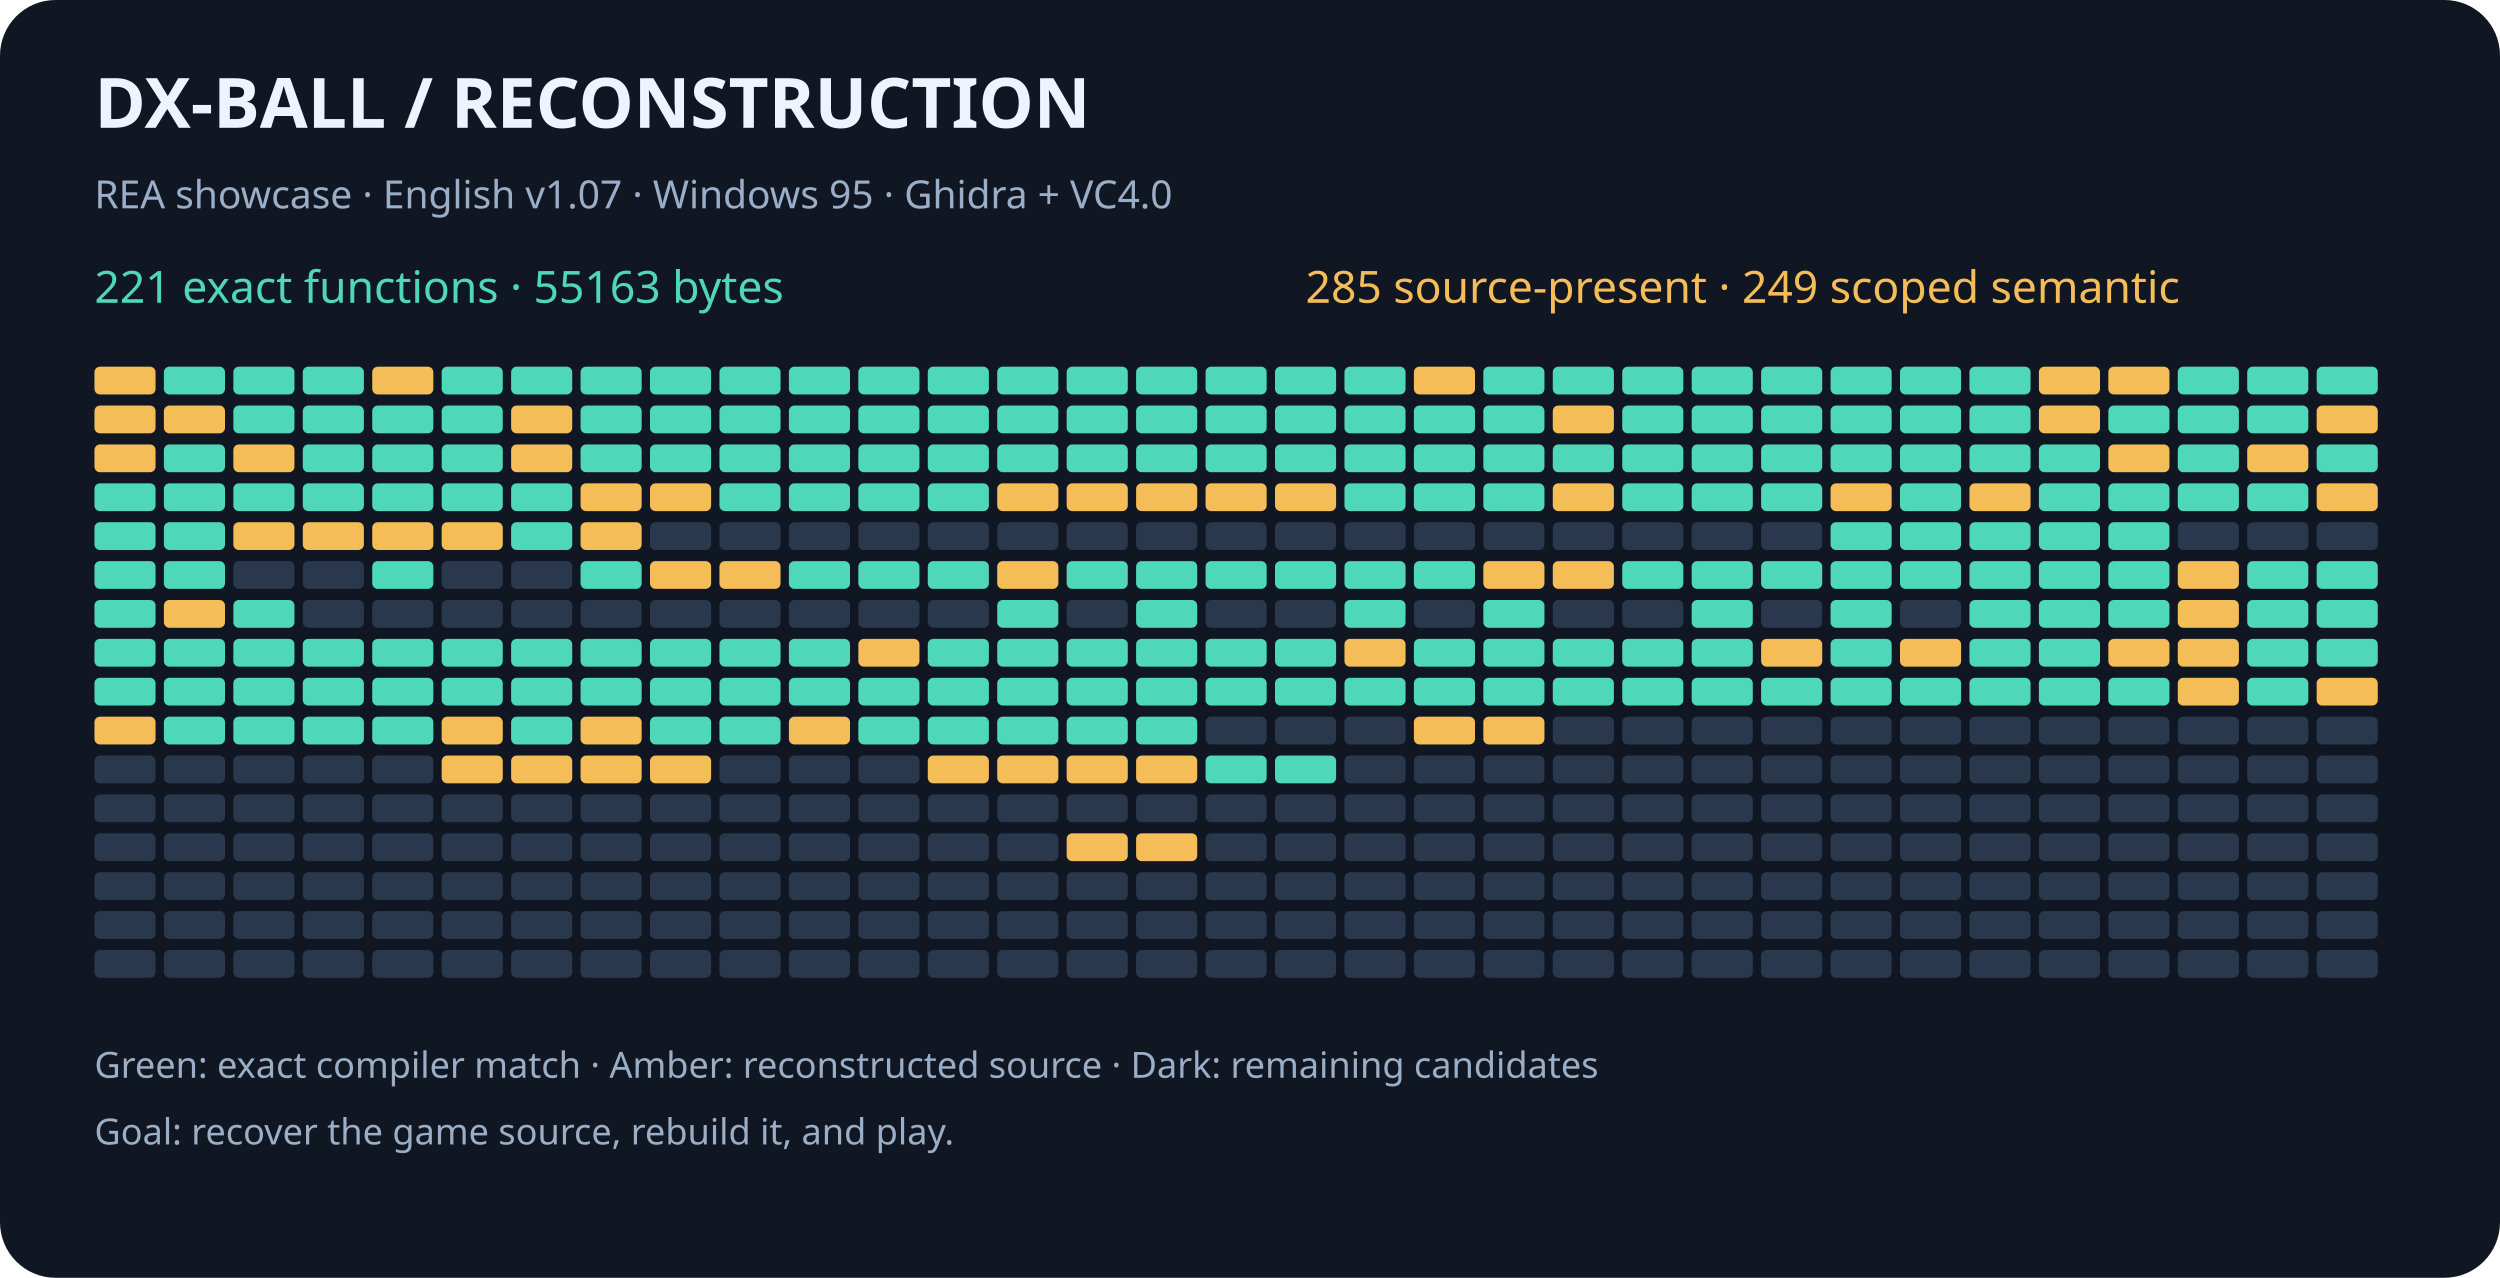
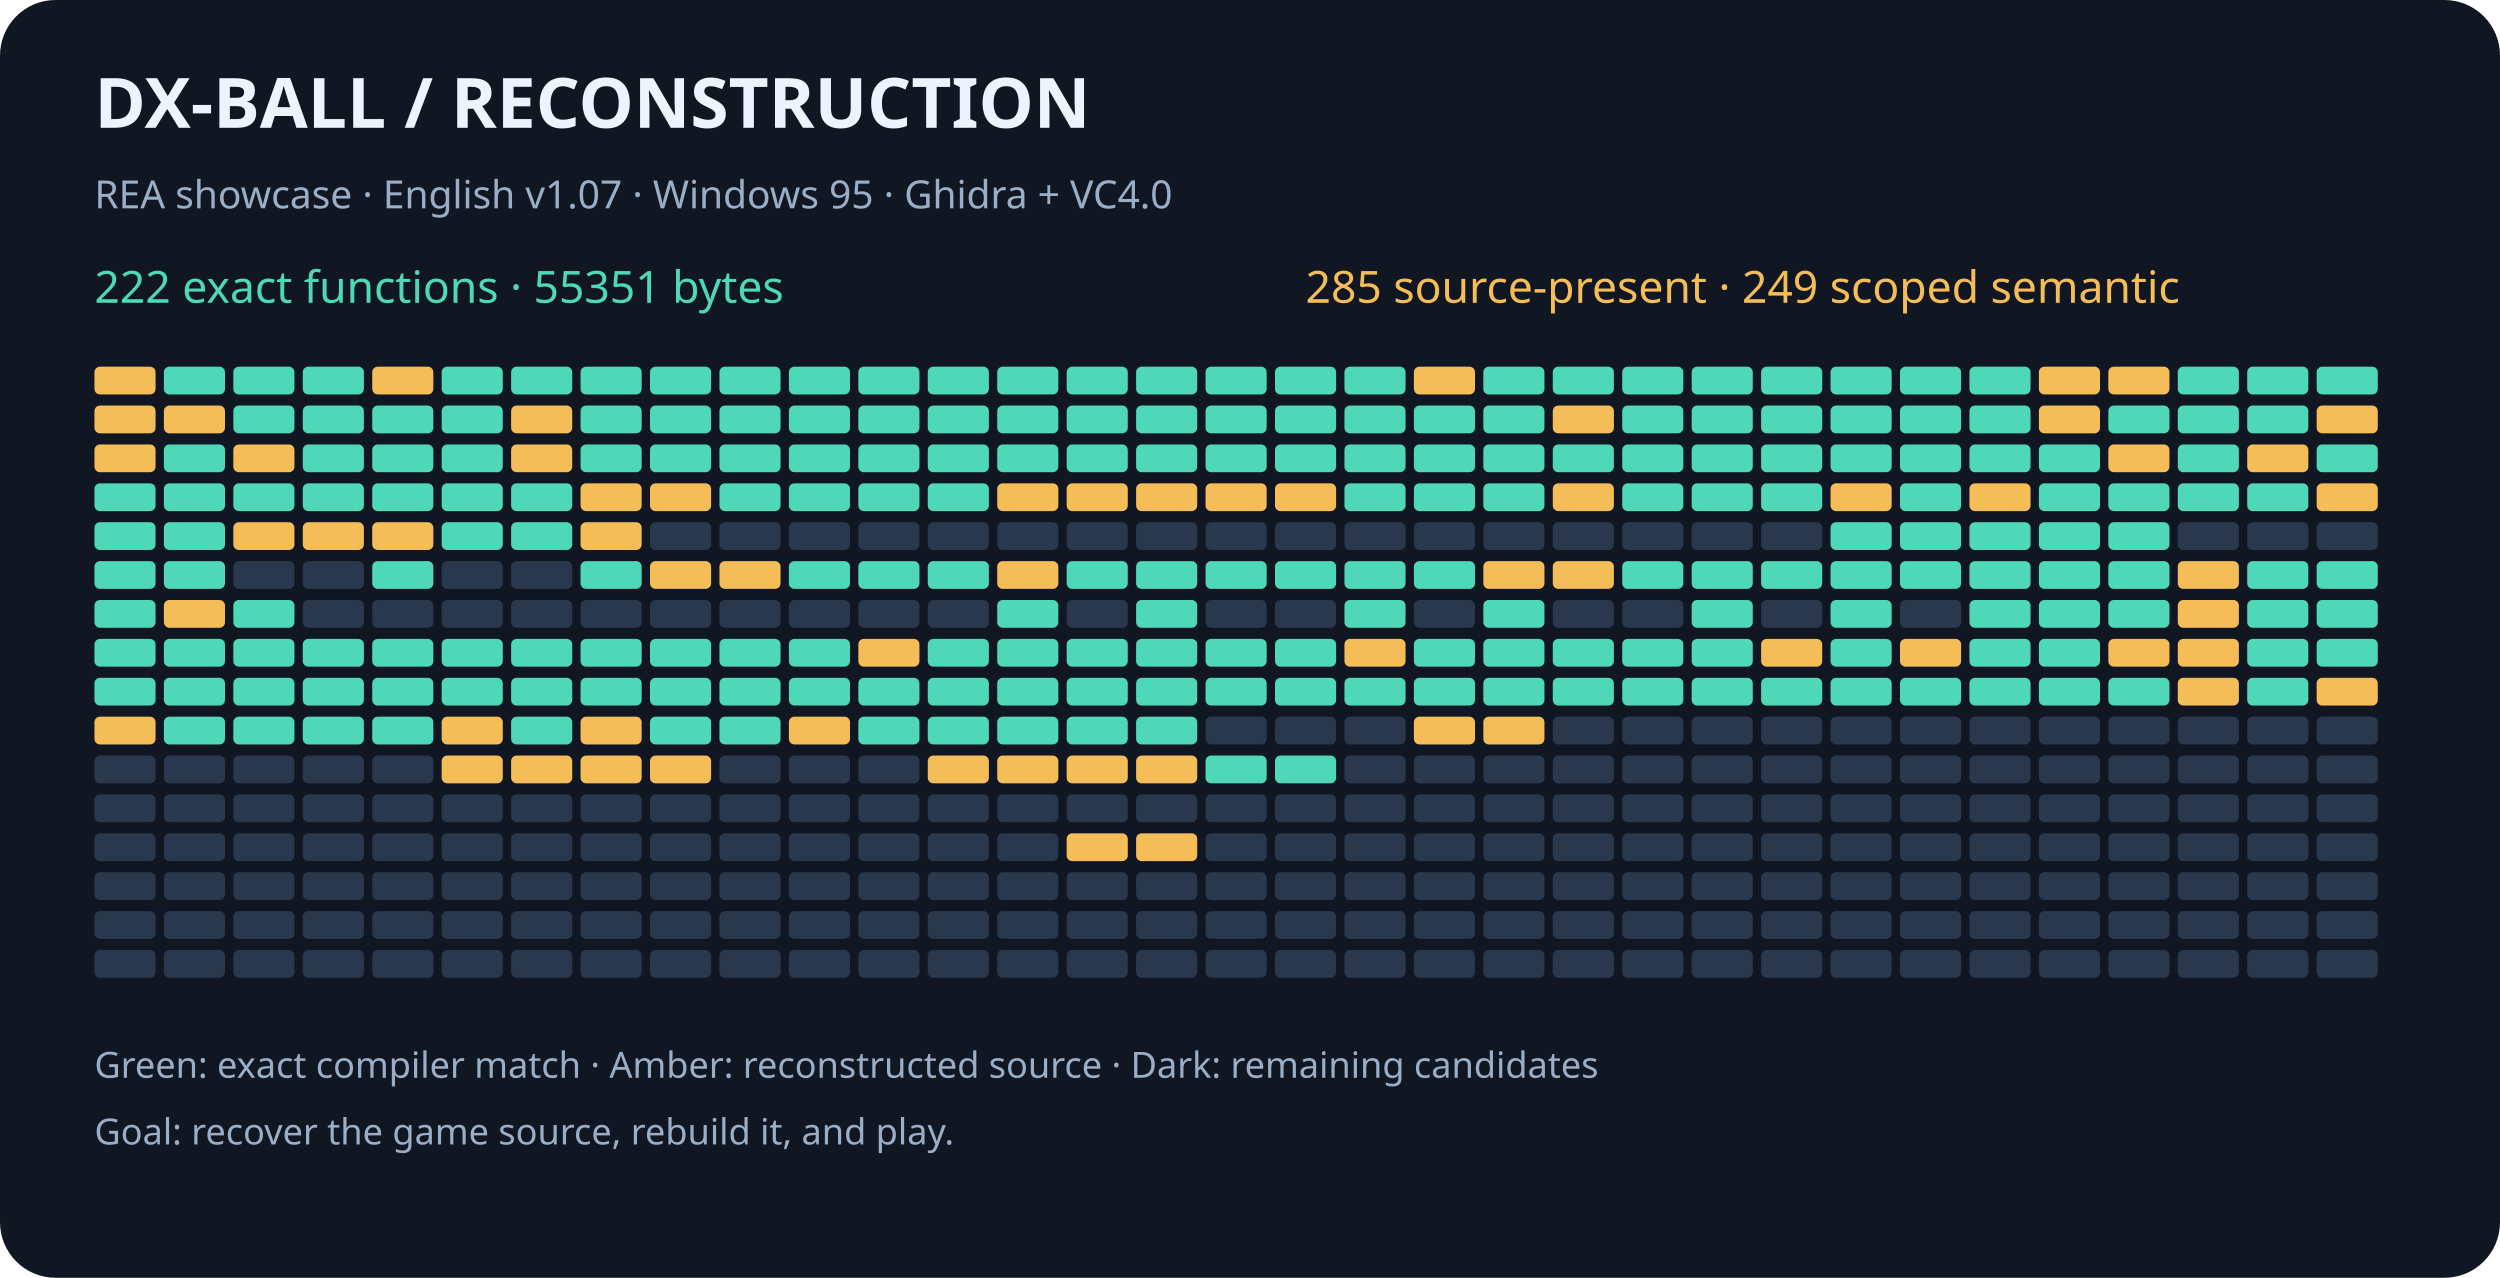
<svg xmlns="http://www.w3.org/2000/svg" width="900" height="460" viewBox="0 0 900 460" role="img" aria-labelledby="title desc">
  <rect width="900" height="460" rx="20" fill="#101722" />
  <g font-family="sans-serif">
    <text x="34" y="46" fill="#eef4ff" font-size="25" font-weight="bold">DX-BALL  /  RECONSTRUCTION</text>
    <text x="34" y="75" fill="#9baec8" font-size="14">REA showcase · English v1.07 · Windows 95 · Ghidra + VC4.0</text>
-     <text x="34" y="109" fill="#4ed8b7" font-size="16">221 exact functions · 55163 bytes</text>
+     <text x="34" y="109" fill="#4ed8b7" font-size="16">222 exact functions · 55351 bytes</text>
    <text x="470" y="109" fill="#f5bd57" font-size="16">285 source-present · 249 scoped semantic</text>
    <rect x="34" y="132" width="22" height="10" rx="2" fill="#f5bd57" />
    <rect x="59" y="132" width="22" height="10" rx="2" fill="#4ed8b7" />
    <rect x="84" y="132" width="22" height="10" rx="2" fill="#4ed8b7" />
    <rect x="109" y="132" width="22" height="10" rx="2" fill="#4ed8b7" />
    <rect x="134" y="132" width="22" height="10" rx="2" fill="#f5bd57" />
    <rect x="159" y="132" width="22" height="10" rx="2" fill="#4ed8b7" />
    <rect x="184" y="132" width="22" height="10" rx="2" fill="#4ed8b7" />
    <rect x="209" y="132" width="22" height="10" rx="2" fill="#4ed8b7" />
    <rect x="234" y="132" width="22" height="10" rx="2" fill="#4ed8b7" />
    <rect x="259" y="132" width="22" height="10" rx="2" fill="#4ed8b7" />
    <rect x="284" y="132" width="22" height="10" rx="2" fill="#4ed8b7" />
    <rect x="309" y="132" width="22" height="10" rx="2" fill="#4ed8b7" />
    <rect x="334" y="132" width="22" height="10" rx="2" fill="#4ed8b7" />
    <rect x="359" y="132" width="22" height="10" rx="2" fill="#4ed8b7" />
    <rect x="384" y="132" width="22" height="10" rx="2" fill="#4ed8b7" />
    <rect x="409" y="132" width="22" height="10" rx="2" fill="#4ed8b7" />
    <rect x="434" y="132" width="22" height="10" rx="2" fill="#4ed8b7" />
    <rect x="459" y="132" width="22" height="10" rx="2" fill="#4ed8b7" />
    <rect x="484" y="132" width="22" height="10" rx="2" fill="#4ed8b7" />
    <rect x="509" y="132" width="22" height="10" rx="2" fill="#f5bd57" />
    <rect x="534" y="132" width="22" height="10" rx="2" fill="#4ed8b7" />
    <rect x="559" y="132" width="22" height="10" rx="2" fill="#4ed8b7" />
    <rect x="584" y="132" width="22" height="10" rx="2" fill="#4ed8b7" />
    <rect x="609" y="132" width="22" height="10" rx="2" fill="#4ed8b7" />
    <rect x="634" y="132" width="22" height="10" rx="2" fill="#4ed8b7" />
    <rect x="659" y="132" width="22" height="10" rx="2" fill="#4ed8b7" />
    <rect x="684" y="132" width="22" height="10" rx="2" fill="#4ed8b7" />
    <rect x="709" y="132" width="22" height="10" rx="2" fill="#4ed8b7" />
    <rect x="734" y="132" width="22" height="10" rx="2" fill="#f5bd57" />
    <rect x="759" y="132" width="22" height="10" rx="2" fill="#f5bd57" />
    <rect x="784" y="132" width="22" height="10" rx="2" fill="#4ed8b7" />
    <rect x="809" y="132" width="22" height="10" rx="2" fill="#4ed8b7" />
    <rect x="834" y="132" width="22" height="10" rx="2" fill="#4ed8b7" />
    <rect x="34" y="146" width="22" height="10" rx="2" fill="#f5bd57" />
    <rect x="59" y="146" width="22" height="10" rx="2" fill="#f5bd57" />
    <rect x="84" y="146" width="22" height="10" rx="2" fill="#4ed8b7" />
    <rect x="109" y="146" width="22" height="10" rx="2" fill="#4ed8b7" />
    <rect x="134" y="146" width="22" height="10" rx="2" fill="#4ed8b7" />
    <rect x="159" y="146" width="22" height="10" rx="2" fill="#4ed8b7" />
    <rect x="184" y="146" width="22" height="10" rx="2" fill="#f5bd57" />
    <rect x="209" y="146" width="22" height="10" rx="2" fill="#4ed8b7" />
    <rect x="234" y="146" width="22" height="10" rx="2" fill="#4ed8b7" />
    <rect x="259" y="146" width="22" height="10" rx="2" fill="#4ed8b7" />
    <rect x="284" y="146" width="22" height="10" rx="2" fill="#4ed8b7" />
    <rect x="309" y="146" width="22" height="10" rx="2" fill="#4ed8b7" />
    <rect x="334" y="146" width="22" height="10" rx="2" fill="#4ed8b7" />
    <rect x="359" y="146" width="22" height="10" rx="2" fill="#4ed8b7" />
    <rect x="384" y="146" width="22" height="10" rx="2" fill="#4ed8b7" />
    <rect x="409" y="146" width="22" height="10" rx="2" fill="#4ed8b7" />
    <rect x="434" y="146" width="22" height="10" rx="2" fill="#4ed8b7" />
    <rect x="459" y="146" width="22" height="10" rx="2" fill="#4ed8b7" />
    <rect x="484" y="146" width="22" height="10" rx="2" fill="#4ed8b7" />
    <rect x="509" y="146" width="22" height="10" rx="2" fill="#4ed8b7" />
    <rect x="534" y="146" width="22" height="10" rx="2" fill="#4ed8b7" />
    <rect x="559" y="146" width="22" height="10" rx="2" fill="#f5bd57" />
    <rect x="584" y="146" width="22" height="10" rx="2" fill="#4ed8b7" />
    <rect x="609" y="146" width="22" height="10" rx="2" fill="#4ed8b7" />
    <rect x="634" y="146" width="22" height="10" rx="2" fill="#4ed8b7" />
    <rect x="659" y="146" width="22" height="10" rx="2" fill="#4ed8b7" />
    <rect x="684" y="146" width="22" height="10" rx="2" fill="#4ed8b7" />
    <rect x="709" y="146" width="22" height="10" rx="2" fill="#4ed8b7" />
    <rect x="734" y="146" width="22" height="10" rx="2" fill="#f5bd57" />
    <rect x="759" y="146" width="22" height="10" rx="2" fill="#4ed8b7" />
    <rect x="784" y="146" width="22" height="10" rx="2" fill="#4ed8b7" />
    <rect x="809" y="146" width="22" height="10" rx="2" fill="#4ed8b7" />
    <rect x="834" y="146" width="22" height="10" rx="2" fill="#f5bd57" />
    <rect x="34" y="160" width="22" height="10" rx="2" fill="#f5bd57" />
    <rect x="59" y="160" width="22" height="10" rx="2" fill="#4ed8b7" />
    <rect x="84" y="160" width="22" height="10" rx="2" fill="#f5bd57" />
    <rect x="109" y="160" width="22" height="10" rx="2" fill="#4ed8b7" />
    <rect x="134" y="160" width="22" height="10" rx="2" fill="#4ed8b7" />
    <rect x="159" y="160" width="22" height="10" rx="2" fill="#4ed8b7" />
    <rect x="184" y="160" width="22" height="10" rx="2" fill="#f5bd57" />
    <rect x="209" y="160" width="22" height="10" rx="2" fill="#4ed8b7" />
    <rect x="234" y="160" width="22" height="10" rx="2" fill="#4ed8b7" />
    <rect x="259" y="160" width="22" height="10" rx="2" fill="#4ed8b7" />
    <rect x="284" y="160" width="22" height="10" rx="2" fill="#4ed8b7" />
    <rect x="309" y="160" width="22" height="10" rx="2" fill="#4ed8b7" />
    <rect x="334" y="160" width="22" height="10" rx="2" fill="#4ed8b7" />
    <rect x="359" y="160" width="22" height="10" rx="2" fill="#4ed8b7" />
    <rect x="384" y="160" width="22" height="10" rx="2" fill="#4ed8b7" />
    <rect x="409" y="160" width="22" height="10" rx="2" fill="#4ed8b7" />
    <rect x="434" y="160" width="22" height="10" rx="2" fill="#4ed8b7" />
    <rect x="459" y="160" width="22" height="10" rx="2" fill="#4ed8b7" />
    <rect x="484" y="160" width="22" height="10" rx="2" fill="#4ed8b7" />
    <rect x="509" y="160" width="22" height="10" rx="2" fill="#4ed8b7" />
    <rect x="534" y="160" width="22" height="10" rx="2" fill="#4ed8b7" />
    <rect x="559" y="160" width="22" height="10" rx="2" fill="#4ed8b7" />
    <rect x="584" y="160" width="22" height="10" rx="2" fill="#4ed8b7" />
    <rect x="609" y="160" width="22" height="10" rx="2" fill="#4ed8b7" />
    <rect x="634" y="160" width="22" height="10" rx="2" fill="#4ed8b7" />
    <rect x="659" y="160" width="22" height="10" rx="2" fill="#4ed8b7" />
    <rect x="684" y="160" width="22" height="10" rx="2" fill="#4ed8b7" />
    <rect x="709" y="160" width="22" height="10" rx="2" fill="#4ed8b7" />
    <rect x="734" y="160" width="22" height="10" rx="2" fill="#4ed8b7" />
    <rect x="759" y="160" width="22" height="10" rx="2" fill="#f5bd57" />
    <rect x="784" y="160" width="22" height="10" rx="2" fill="#4ed8b7" />
    <rect x="809" y="160" width="22" height="10" rx="2" fill="#f5bd57" />
    <rect x="834" y="160" width="22" height="10" rx="2" fill="#4ed8b7" />
    <rect x="34" y="174" width="22" height="10" rx="2" fill="#4ed8b7" />
    <rect x="59" y="174" width="22" height="10" rx="2" fill="#4ed8b7" />
    <rect x="84" y="174" width="22" height="10" rx="2" fill="#4ed8b7" />
    <rect x="109" y="174" width="22" height="10" rx="2" fill="#4ed8b7" />
    <rect x="134" y="174" width="22" height="10" rx="2" fill="#4ed8b7" />
    <rect x="159" y="174" width="22" height="10" rx="2" fill="#4ed8b7" />
    <rect x="184" y="174" width="22" height="10" rx="2" fill="#4ed8b7" />
    <rect x="209" y="174" width="22" height="10" rx="2" fill="#f5bd57" />
    <rect x="234" y="174" width="22" height="10" rx="2" fill="#f5bd57" />
    <rect x="259" y="174" width="22" height="10" rx="2" fill="#4ed8b7" />
    <rect x="284" y="174" width="22" height="10" rx="2" fill="#4ed8b7" />
    <rect x="309" y="174" width="22" height="10" rx="2" fill="#4ed8b7" />
    <rect x="334" y="174" width="22" height="10" rx="2" fill="#4ed8b7" />
    <rect x="359" y="174" width="22" height="10" rx="2" fill="#f5bd57" />
    <rect x="384" y="174" width="22" height="10" rx="2" fill="#f5bd57" />
    <rect x="409" y="174" width="22" height="10" rx="2" fill="#f5bd57" />
    <rect x="434" y="174" width="22" height="10" rx="2" fill="#f5bd57" />
    <rect x="459" y="174" width="22" height="10" rx="2" fill="#f5bd57" />
    <rect x="484" y="174" width="22" height="10" rx="2" fill="#4ed8b7" />
    <rect x="509" y="174" width="22" height="10" rx="2" fill="#4ed8b7" />
    <rect x="534" y="174" width="22" height="10" rx="2" fill="#4ed8b7" />
    <rect x="559" y="174" width="22" height="10" rx="2" fill="#f5bd57" />
    <rect x="584" y="174" width="22" height="10" rx="2" fill="#4ed8b7" />
    <rect x="609" y="174" width="22" height="10" rx="2" fill="#4ed8b7" />
    <rect x="634" y="174" width="22" height="10" rx="2" fill="#4ed8b7" />
    <rect x="659" y="174" width="22" height="10" rx="2" fill="#f5bd57" />
    <rect x="684" y="174" width="22" height="10" rx="2" fill="#4ed8b7" />
    <rect x="709" y="174" width="22" height="10" rx="2" fill="#f5bd57" />
    <rect x="734" y="174" width="22" height="10" rx="2" fill="#4ed8b7" />
    <rect x="759" y="174" width="22" height="10" rx="2" fill="#4ed8b7" />
    <rect x="784" y="174" width="22" height="10" rx="2" fill="#4ed8b7" />
    <rect x="809" y="174" width="22" height="10" rx="2" fill="#4ed8b7" />
    <rect x="834" y="174" width="22" height="10" rx="2" fill="#f5bd57" />
    <rect x="34" y="188" width="22" height="10" rx="2" fill="#4ed8b7" />
    <rect x="59" y="188" width="22" height="10" rx="2" fill="#4ed8b7" />
    <rect x="84" y="188" width="22" height="10" rx="2" fill="#f5bd57" />
    <rect x="109" y="188" width="22" height="10" rx="2" fill="#f5bd57" />
    <rect x="134" y="188" width="22" height="10" rx="2" fill="#f5bd57" />
-     <rect x="159" y="188" width="22" height="10" rx="2" fill="#f5bd57" />
+     <rect x="159" y="188" width="22" height="10" rx="2" fill="#4ed8b7" />
    <rect x="184" y="188" width="22" height="10" rx="2" fill="#4ed8b7" />
    <rect x="209" y="188" width="22" height="10" rx="2" fill="#f5bd57" />
    <rect x="234" y="188" width="22" height="10" rx="2" fill="#29384c" />
    <rect x="259" y="188" width="22" height="10" rx="2" fill="#29384c" />
    <rect x="284" y="188" width="22" height="10" rx="2" fill="#29384c" />
    <rect x="309" y="188" width="22" height="10" rx="2" fill="#29384c" />
    <rect x="334" y="188" width="22" height="10" rx="2" fill="#29384c" />
    <rect x="359" y="188" width="22" height="10" rx="2" fill="#29384c" />
    <rect x="384" y="188" width="22" height="10" rx="2" fill="#29384c" />
    <rect x="409" y="188" width="22" height="10" rx="2" fill="#29384c" />
    <rect x="434" y="188" width="22" height="10" rx="2" fill="#29384c" />
    <rect x="459" y="188" width="22" height="10" rx="2" fill="#29384c" />
    <rect x="484" y="188" width="22" height="10" rx="2" fill="#29384c" />
    <rect x="509" y="188" width="22" height="10" rx="2" fill="#29384c" />
    <rect x="534" y="188" width="22" height="10" rx="2" fill="#29384c" />
    <rect x="559" y="188" width="22" height="10" rx="2" fill="#29384c" />
    <rect x="584" y="188" width="22" height="10" rx="2" fill="#29384c" />
    <rect x="609" y="188" width="22" height="10" rx="2" fill="#29384c" />
    <rect x="634" y="188" width="22" height="10" rx="2" fill="#29384c" />
    <rect x="659" y="188" width="22" height="10" rx="2" fill="#4ed8b7" />
    <rect x="684" y="188" width="22" height="10" rx="2" fill="#4ed8b7" />
    <rect x="709" y="188" width="22" height="10" rx="2" fill="#4ed8b7" />
    <rect x="734" y="188" width="22" height="10" rx="2" fill="#4ed8b7" />
    <rect x="759" y="188" width="22" height="10" rx="2" fill="#4ed8b7" />
    <rect x="784" y="188" width="22" height="10" rx="2" fill="#29384c" />
    <rect x="809" y="188" width="22" height="10" rx="2" fill="#29384c" />
    <rect x="834" y="188" width="22" height="10" rx="2" fill="#29384c" />
    <rect x="34" y="202" width="22" height="10" rx="2" fill="#4ed8b7" />
    <rect x="59" y="202" width="22" height="10" rx="2" fill="#4ed8b7" />
    <rect x="84" y="202" width="22" height="10" rx="2" fill="#29384c" />
    <rect x="109" y="202" width="22" height="10" rx="2" fill="#29384c" />
    <rect x="134" y="202" width="22" height="10" rx="2" fill="#4ed8b7" />
    <rect x="159" y="202" width="22" height="10" rx="2" fill="#29384c" />
    <rect x="184" y="202" width="22" height="10" rx="2" fill="#29384c" />
    <rect x="209" y="202" width="22" height="10" rx="2" fill="#4ed8b7" />
    <rect x="234" y="202" width="22" height="10" rx="2" fill="#f5bd57" />
    <rect x="259" y="202" width="22" height="10" rx="2" fill="#f5bd57" />
    <rect x="284" y="202" width="22" height="10" rx="2" fill="#4ed8b7" />
    <rect x="309" y="202" width="22" height="10" rx="2" fill="#4ed8b7" />
    <rect x="334" y="202" width="22" height="10" rx="2" fill="#4ed8b7" />
    <rect x="359" y="202" width="22" height="10" rx="2" fill="#f5bd57" />
    <rect x="384" y="202" width="22" height="10" rx="2" fill="#4ed8b7" />
    <rect x="409" y="202" width="22" height="10" rx="2" fill="#4ed8b7" />
    <rect x="434" y="202" width="22" height="10" rx="2" fill="#4ed8b7" />
    <rect x="459" y="202" width="22" height="10" rx="2" fill="#4ed8b7" />
    <rect x="484" y="202" width="22" height="10" rx="2" fill="#4ed8b7" />
    <rect x="509" y="202" width="22" height="10" rx="2" fill="#4ed8b7" />
    <rect x="534" y="202" width="22" height="10" rx="2" fill="#f5bd57" />
    <rect x="559" y="202" width="22" height="10" rx="2" fill="#f5bd57" />
    <rect x="584" y="202" width="22" height="10" rx="2" fill="#4ed8b7" />
    <rect x="609" y="202" width="22" height="10" rx="2" fill="#4ed8b7" />
    <rect x="634" y="202" width="22" height="10" rx="2" fill="#4ed8b7" />
    <rect x="659" y="202" width="22" height="10" rx="2" fill="#4ed8b7" />
    <rect x="684" y="202" width="22" height="10" rx="2" fill="#4ed8b7" />
    <rect x="709" y="202" width="22" height="10" rx="2" fill="#4ed8b7" />
    <rect x="734" y="202" width="22" height="10" rx="2" fill="#4ed8b7" />
    <rect x="759" y="202" width="22" height="10" rx="2" fill="#4ed8b7" />
    <rect x="784" y="202" width="22" height="10" rx="2" fill="#f5bd57" />
    <rect x="809" y="202" width="22" height="10" rx="2" fill="#4ed8b7" />
    <rect x="834" y="202" width="22" height="10" rx="2" fill="#4ed8b7" />
    <rect x="34" y="216" width="22" height="10" rx="2" fill="#4ed8b7" />
    <rect x="59" y="216" width="22" height="10" rx="2" fill="#f5bd57" />
    <rect x="84" y="216" width="22" height="10" rx="2" fill="#4ed8b7" />
    <rect x="109" y="216" width="22" height="10" rx="2" fill="#29384c" />
    <rect x="134" y="216" width="22" height="10" rx="2" fill="#29384c" />
    <rect x="159" y="216" width="22" height="10" rx="2" fill="#29384c" />
    <rect x="184" y="216" width="22" height="10" rx="2" fill="#29384c" />
    <rect x="209" y="216" width="22" height="10" rx="2" fill="#29384c" />
    <rect x="234" y="216" width="22" height="10" rx="2" fill="#29384c" />
    <rect x="259" y="216" width="22" height="10" rx="2" fill="#29384c" />
    <rect x="284" y="216" width="22" height="10" rx="2" fill="#29384c" />
    <rect x="309" y="216" width="22" height="10" rx="2" fill="#29384c" />
    <rect x="334" y="216" width="22" height="10" rx="2" fill="#29384c" />
    <rect x="359" y="216" width="22" height="10" rx="2" fill="#4ed8b7" />
    <rect x="384" y="216" width="22" height="10" rx="2" fill="#29384c" />
    <rect x="409" y="216" width="22" height="10" rx="2" fill="#4ed8b7" />
    <rect x="434" y="216" width="22" height="10" rx="2" fill="#29384c" />
    <rect x="459" y="216" width="22" height="10" rx="2" fill="#29384c" />
    <rect x="484" y="216" width="22" height="10" rx="2" fill="#4ed8b7" />
    <rect x="509" y="216" width="22" height="10" rx="2" fill="#29384c" />
    <rect x="534" y="216" width="22" height="10" rx="2" fill="#4ed8b7" />
    <rect x="559" y="216" width="22" height="10" rx="2" fill="#29384c" />
    <rect x="584" y="216" width="22" height="10" rx="2" fill="#29384c" />
    <rect x="609" y="216" width="22" height="10" rx="2" fill="#4ed8b7" />
    <rect x="634" y="216" width="22" height="10" rx="2" fill="#29384c" />
    <rect x="659" y="216" width="22" height="10" rx="2" fill="#4ed8b7" />
    <rect x="684" y="216" width="22" height="10" rx="2" fill="#29384c" />
    <rect x="709" y="216" width="22" height="10" rx="2" fill="#4ed8b7" />
    <rect x="734" y="216" width="22" height="10" rx="2" fill="#4ed8b7" />
    <rect x="759" y="216" width="22" height="10" rx="2" fill="#4ed8b7" />
    <rect x="784" y="216" width="22" height="10" rx="2" fill="#f5bd57" />
    <rect x="809" y="216" width="22" height="10" rx="2" fill="#4ed8b7" />
    <rect x="834" y="216" width="22" height="10" rx="2" fill="#4ed8b7" />
    <rect x="34" y="230" width="22" height="10" rx="2" fill="#4ed8b7" />
    <rect x="59" y="230" width="22" height="10" rx="2" fill="#4ed8b7" />
    <rect x="84" y="230" width="22" height="10" rx="2" fill="#4ed8b7" />
    <rect x="109" y="230" width="22" height="10" rx="2" fill="#4ed8b7" />
    <rect x="134" y="230" width="22" height="10" rx="2" fill="#4ed8b7" />
    <rect x="159" y="230" width="22" height="10" rx="2" fill="#4ed8b7" />
    <rect x="184" y="230" width="22" height="10" rx="2" fill="#4ed8b7" />
    <rect x="209" y="230" width="22" height="10" rx="2" fill="#4ed8b7" />
    <rect x="234" y="230" width="22" height="10" rx="2" fill="#4ed8b7" />
    <rect x="259" y="230" width="22" height="10" rx="2" fill="#4ed8b7" />
    <rect x="284" y="230" width="22" height="10" rx="2" fill="#4ed8b7" />
    <rect x="309" y="230" width="22" height="10" rx="2" fill="#f5bd57" />
    <rect x="334" y="230" width="22" height="10" rx="2" fill="#4ed8b7" />
    <rect x="359" y="230" width="22" height="10" rx="2" fill="#4ed8b7" />
    <rect x="384" y="230" width="22" height="10" rx="2" fill="#4ed8b7" />
    <rect x="409" y="230" width="22" height="10" rx="2" fill="#4ed8b7" />
    <rect x="434" y="230" width="22" height="10" rx="2" fill="#4ed8b7" />
    <rect x="459" y="230" width="22" height="10" rx="2" fill="#4ed8b7" />
    <rect x="484" y="230" width="22" height="10" rx="2" fill="#f5bd57" />
    <rect x="509" y="230" width="22" height="10" rx="2" fill="#4ed8b7" />
    <rect x="534" y="230" width="22" height="10" rx="2" fill="#4ed8b7" />
    <rect x="559" y="230" width="22" height="10" rx="2" fill="#4ed8b7" />
    <rect x="584" y="230" width="22" height="10" rx="2" fill="#4ed8b7" />
    <rect x="609" y="230" width="22" height="10" rx="2" fill="#4ed8b7" />
    <rect x="634" y="230" width="22" height="10" rx="2" fill="#f5bd57" />
    <rect x="659" y="230" width="22" height="10" rx="2" fill="#4ed8b7" />
    <rect x="684" y="230" width="22" height="10" rx="2" fill="#f5bd57" />
    <rect x="709" y="230" width="22" height="10" rx="2" fill="#4ed8b7" />
    <rect x="734" y="230" width="22" height="10" rx="2" fill="#4ed8b7" />
    <rect x="759" y="230" width="22" height="10" rx="2" fill="#f5bd57" />
    <rect x="784" y="230" width="22" height="10" rx="2" fill="#f5bd57" />
    <rect x="809" y="230" width="22" height="10" rx="2" fill="#4ed8b7" />
    <rect x="834" y="230" width="22" height="10" rx="2" fill="#4ed8b7" />
    <rect x="34" y="244" width="22" height="10" rx="2" fill="#4ed8b7" />
    <rect x="59" y="244" width="22" height="10" rx="2" fill="#4ed8b7" />
    <rect x="84" y="244" width="22" height="10" rx="2" fill="#4ed8b7" />
    <rect x="109" y="244" width="22" height="10" rx="2" fill="#4ed8b7" />
    <rect x="134" y="244" width="22" height="10" rx="2" fill="#4ed8b7" />
    <rect x="159" y="244" width="22" height="10" rx="2" fill="#4ed8b7" />
    <rect x="184" y="244" width="22" height="10" rx="2" fill="#4ed8b7" />
    <rect x="209" y="244" width="22" height="10" rx="2" fill="#4ed8b7" />
    <rect x="234" y="244" width="22" height="10" rx="2" fill="#4ed8b7" />
    <rect x="259" y="244" width="22" height="10" rx="2" fill="#4ed8b7" />
    <rect x="284" y="244" width="22" height="10" rx="2" fill="#4ed8b7" />
    <rect x="309" y="244" width="22" height="10" rx="2" fill="#4ed8b7" />
    <rect x="334" y="244" width="22" height="10" rx="2" fill="#4ed8b7" />
    <rect x="359" y="244" width="22" height="10" rx="2" fill="#4ed8b7" />
    <rect x="384" y="244" width="22" height="10" rx="2" fill="#4ed8b7" />
    <rect x="409" y="244" width="22" height="10" rx="2" fill="#4ed8b7" />
    <rect x="434" y="244" width="22" height="10" rx="2" fill="#4ed8b7" />
    <rect x="459" y="244" width="22" height="10" rx="2" fill="#4ed8b7" />
    <rect x="484" y="244" width="22" height="10" rx="2" fill="#4ed8b7" />
    <rect x="509" y="244" width="22" height="10" rx="2" fill="#4ed8b7" />
    <rect x="534" y="244" width="22" height="10" rx="2" fill="#4ed8b7" />
    <rect x="559" y="244" width="22" height="10" rx="2" fill="#4ed8b7" />
    <rect x="584" y="244" width="22" height="10" rx="2" fill="#4ed8b7" />
    <rect x="609" y="244" width="22" height="10" rx="2" fill="#4ed8b7" />
    <rect x="634" y="244" width="22" height="10" rx="2" fill="#4ed8b7" />
    <rect x="659" y="244" width="22" height="10" rx="2" fill="#4ed8b7" />
    <rect x="684" y="244" width="22" height="10" rx="2" fill="#4ed8b7" />
    <rect x="709" y="244" width="22" height="10" rx="2" fill="#4ed8b7" />
    <rect x="734" y="244" width="22" height="10" rx="2" fill="#4ed8b7" />
    <rect x="759" y="244" width="22" height="10" rx="2" fill="#4ed8b7" />
    <rect x="784" y="244" width="22" height="10" rx="2" fill="#f5bd57" />
    <rect x="809" y="244" width="22" height="10" rx="2" fill="#4ed8b7" />
    <rect x="834" y="244" width="22" height="10" rx="2" fill="#f5bd57" />
    <rect x="34" y="258" width="22" height="10" rx="2" fill="#f5bd57" />
    <rect x="59" y="258" width="22" height="10" rx="2" fill="#4ed8b7" />
    <rect x="84" y="258" width="22" height="10" rx="2" fill="#4ed8b7" />
    <rect x="109" y="258" width="22" height="10" rx="2" fill="#4ed8b7" />
    <rect x="134" y="258" width="22" height="10" rx="2" fill="#4ed8b7" />
    <rect x="159" y="258" width="22" height="10" rx="2" fill="#f5bd57" />
    <rect x="184" y="258" width="22" height="10" rx="2" fill="#4ed8b7" />
    <rect x="209" y="258" width="22" height="10" rx="2" fill="#f5bd57" />
    <rect x="234" y="258" width="22" height="10" rx="2" fill="#4ed8b7" />
    <rect x="259" y="258" width="22" height="10" rx="2" fill="#4ed8b7" />
    <rect x="284" y="258" width="22" height="10" rx="2" fill="#f5bd57" />
    <rect x="309" y="258" width="22" height="10" rx="2" fill="#4ed8b7" />
    <rect x="334" y="258" width="22" height="10" rx="2" fill="#4ed8b7" />
    <rect x="359" y="258" width="22" height="10" rx="2" fill="#4ed8b7" />
    <rect x="384" y="258" width="22" height="10" rx="2" fill="#4ed8b7" />
    <rect x="409" y="258" width="22" height="10" rx="2" fill="#4ed8b7" />
    <rect x="434" y="258" width="22" height="10" rx="2" fill="#29384c" />
    <rect x="459" y="258" width="22" height="10" rx="2" fill="#29384c" />
    <rect x="484" y="258" width="22" height="10" rx="2" fill="#29384c" />
    <rect x="509" y="258" width="22" height="10" rx="2" fill="#f5bd57" />
    <rect x="534" y="258" width="22" height="10" rx="2" fill="#f5bd57" />
    <rect x="559" y="258" width="22" height="10" rx="2" fill="#29384c" />
    <rect x="584" y="258" width="22" height="10" rx="2" fill="#29384c" />
    <rect x="609" y="258" width="22" height="10" rx="2" fill="#29384c" />
    <rect x="634" y="258" width="22" height="10" rx="2" fill="#29384c" />
    <rect x="659" y="258" width="22" height="10" rx="2" fill="#29384c" />
    <rect x="684" y="258" width="22" height="10" rx="2" fill="#29384c" />
    <rect x="709" y="258" width="22" height="10" rx="2" fill="#29384c" />
    <rect x="734" y="258" width="22" height="10" rx="2" fill="#29384c" />
    <rect x="759" y="258" width="22" height="10" rx="2" fill="#29384c" />
    <rect x="784" y="258" width="22" height="10" rx="2" fill="#29384c" />
    <rect x="809" y="258" width="22" height="10" rx="2" fill="#29384c" />
    <rect x="834" y="258" width="22" height="10" rx="2" fill="#29384c" />
    <rect x="34" y="272" width="22" height="10" rx="2" fill="#29384c" />
    <rect x="59" y="272" width="22" height="10" rx="2" fill="#29384c" />
    <rect x="84" y="272" width="22" height="10" rx="2" fill="#29384c" />
    <rect x="109" y="272" width="22" height="10" rx="2" fill="#29384c" />
    <rect x="134" y="272" width="22" height="10" rx="2" fill="#29384c" />
    <rect x="159" y="272" width="22" height="10" rx="2" fill="#f5bd57" />
    <rect x="184" y="272" width="22" height="10" rx="2" fill="#f5bd57" />
    <rect x="209" y="272" width="22" height="10" rx="2" fill="#f5bd57" />
    <rect x="234" y="272" width="22" height="10" rx="2" fill="#f5bd57" />
    <rect x="259" y="272" width="22" height="10" rx="2" fill="#29384c" />
    <rect x="284" y="272" width="22" height="10" rx="2" fill="#29384c" />
    <rect x="309" y="272" width="22" height="10" rx="2" fill="#29384c" />
    <rect x="334" y="272" width="22" height="10" rx="2" fill="#f5bd57" />
    <rect x="359" y="272" width="22" height="10" rx="2" fill="#f5bd57" />
    <rect x="384" y="272" width="22" height="10" rx="2" fill="#f5bd57" />
    <rect x="409" y="272" width="22" height="10" rx="2" fill="#f5bd57" />
    <rect x="434" y="272" width="22" height="10" rx="2" fill="#4ed8b7" />
    <rect x="459" y="272" width="22" height="10" rx="2" fill="#4ed8b7" />
    <rect x="484" y="272" width="22" height="10" rx="2" fill="#29384c" />
    <rect x="509" y="272" width="22" height="10" rx="2" fill="#29384c" />
    <rect x="534" y="272" width="22" height="10" rx="2" fill="#29384c" />
    <rect x="559" y="272" width="22" height="10" rx="2" fill="#29384c" />
    <rect x="584" y="272" width="22" height="10" rx="2" fill="#29384c" />
    <rect x="609" y="272" width="22" height="10" rx="2" fill="#29384c" />
    <rect x="634" y="272" width="22" height="10" rx="2" fill="#29384c" />
    <rect x="659" y="272" width="22" height="10" rx="2" fill="#29384c" />
    <rect x="684" y="272" width="22" height="10" rx="2" fill="#29384c" />
    <rect x="709" y="272" width="22" height="10" rx="2" fill="#29384c" />
    <rect x="734" y="272" width="22" height="10" rx="2" fill="#29384c" />
    <rect x="759" y="272" width="22" height="10" rx="2" fill="#29384c" />
    <rect x="784" y="272" width="22" height="10" rx="2" fill="#29384c" />
    <rect x="809" y="272" width="22" height="10" rx="2" fill="#29384c" />
    <rect x="834" y="272" width="22" height="10" rx="2" fill="#29384c" />
    <rect x="34" y="286" width="22" height="10" rx="2" fill="#29384c" />
    <rect x="59" y="286" width="22" height="10" rx="2" fill="#29384c" />
    <rect x="84" y="286" width="22" height="10" rx="2" fill="#29384c" />
    <rect x="109" y="286" width="22" height="10" rx="2" fill="#29384c" />
    <rect x="134" y="286" width="22" height="10" rx="2" fill="#29384c" />
    <rect x="159" y="286" width="22" height="10" rx="2" fill="#29384c" />
    <rect x="184" y="286" width="22" height="10" rx="2" fill="#29384c" />
    <rect x="209" y="286" width="22" height="10" rx="2" fill="#29384c" />
    <rect x="234" y="286" width="22" height="10" rx="2" fill="#29384c" />
    <rect x="259" y="286" width="22" height="10" rx="2" fill="#29384c" />
    <rect x="284" y="286" width="22" height="10" rx="2" fill="#29384c" />
    <rect x="309" y="286" width="22" height="10" rx="2" fill="#29384c" />
    <rect x="334" y="286" width="22" height="10" rx="2" fill="#29384c" />
    <rect x="359" y="286" width="22" height="10" rx="2" fill="#29384c" />
    <rect x="384" y="286" width="22" height="10" rx="2" fill="#29384c" />
    <rect x="409" y="286" width="22" height="10" rx="2" fill="#29384c" />
    <rect x="434" y="286" width="22" height="10" rx="2" fill="#29384c" />
    <rect x="459" y="286" width="22" height="10" rx="2" fill="#29384c" />
    <rect x="484" y="286" width="22" height="10" rx="2" fill="#29384c" />
    <rect x="509" y="286" width="22" height="10" rx="2" fill="#29384c" />
    <rect x="534" y="286" width="22" height="10" rx="2" fill="#29384c" />
    <rect x="559" y="286" width="22" height="10" rx="2" fill="#29384c" />
    <rect x="584" y="286" width="22" height="10" rx="2" fill="#29384c" />
    <rect x="609" y="286" width="22" height="10" rx="2" fill="#29384c" />
    <rect x="634" y="286" width="22" height="10" rx="2" fill="#29384c" />
    <rect x="659" y="286" width="22" height="10" rx="2" fill="#29384c" />
    <rect x="684" y="286" width="22" height="10" rx="2" fill="#29384c" />
    <rect x="709" y="286" width="22" height="10" rx="2" fill="#29384c" />
    <rect x="734" y="286" width="22" height="10" rx="2" fill="#29384c" />
    <rect x="759" y="286" width="22" height="10" rx="2" fill="#29384c" />
    <rect x="784" y="286" width="22" height="10" rx="2" fill="#29384c" />
    <rect x="809" y="286" width="22" height="10" rx="2" fill="#29384c" />
    <rect x="834" y="286" width="22" height="10" rx="2" fill="#29384c" />
    <rect x="34" y="300" width="22" height="10" rx="2" fill="#29384c" />
    <rect x="59" y="300" width="22" height="10" rx="2" fill="#29384c" />
    <rect x="84" y="300" width="22" height="10" rx="2" fill="#29384c" />
    <rect x="109" y="300" width="22" height="10" rx="2" fill="#29384c" />
    <rect x="134" y="300" width="22" height="10" rx="2" fill="#29384c" />
    <rect x="159" y="300" width="22" height="10" rx="2" fill="#29384c" />
    <rect x="184" y="300" width="22" height="10" rx="2" fill="#29384c" />
    <rect x="209" y="300" width="22" height="10" rx="2" fill="#29384c" />
    <rect x="234" y="300" width="22" height="10" rx="2" fill="#29384c" />
    <rect x="259" y="300" width="22" height="10" rx="2" fill="#29384c" />
    <rect x="284" y="300" width="22" height="10" rx="2" fill="#29384c" />
    <rect x="309" y="300" width="22" height="10" rx="2" fill="#29384c" />
    <rect x="334" y="300" width="22" height="10" rx="2" fill="#29384c" />
    <rect x="359" y="300" width="22" height="10" rx="2" fill="#29384c" />
    <rect x="384" y="300" width="22" height="10" rx="2" fill="#f5bd57" />
    <rect x="409" y="300" width="22" height="10" rx="2" fill="#f5bd57" />
    <rect x="434" y="300" width="22" height="10" rx="2" fill="#29384c" />
    <rect x="459" y="300" width="22" height="10" rx="2" fill="#29384c" />
    <rect x="484" y="300" width="22" height="10" rx="2" fill="#29384c" />
    <rect x="509" y="300" width="22" height="10" rx="2" fill="#29384c" />
    <rect x="534" y="300" width="22" height="10" rx="2" fill="#29384c" />
    <rect x="559" y="300" width="22" height="10" rx="2" fill="#29384c" />
    <rect x="584" y="300" width="22" height="10" rx="2" fill="#29384c" />
    <rect x="609" y="300" width="22" height="10" rx="2" fill="#29384c" />
    <rect x="634" y="300" width="22" height="10" rx="2" fill="#29384c" />
    <rect x="659" y="300" width="22" height="10" rx="2" fill="#29384c" />
    <rect x="684" y="300" width="22" height="10" rx="2" fill="#29384c" />
    <rect x="709" y="300" width="22" height="10" rx="2" fill="#29384c" />
    <rect x="734" y="300" width="22" height="10" rx="2" fill="#29384c" />
    <rect x="759" y="300" width="22" height="10" rx="2" fill="#29384c" />
    <rect x="784" y="300" width="22" height="10" rx="2" fill="#29384c" />
    <rect x="809" y="300" width="22" height="10" rx="2" fill="#29384c" />
    <rect x="834" y="300" width="22" height="10" rx="2" fill="#29384c" />
    <rect x="34" y="314" width="22" height="10" rx="2" fill="#29384c" />
    <rect x="59" y="314" width="22" height="10" rx="2" fill="#29384c" />
    <rect x="84" y="314" width="22" height="10" rx="2" fill="#29384c" />
    <rect x="109" y="314" width="22" height="10" rx="2" fill="#29384c" />
    <rect x="134" y="314" width="22" height="10" rx="2" fill="#29384c" />
    <rect x="159" y="314" width="22" height="10" rx="2" fill="#29384c" />
    <rect x="184" y="314" width="22" height="10" rx="2" fill="#29384c" />
    <rect x="209" y="314" width="22" height="10" rx="2" fill="#29384c" />
    <rect x="234" y="314" width="22" height="10" rx="2" fill="#29384c" />
    <rect x="259" y="314" width="22" height="10" rx="2" fill="#29384c" />
    <rect x="284" y="314" width="22" height="10" rx="2" fill="#29384c" />
    <rect x="309" y="314" width="22" height="10" rx="2" fill="#29384c" />
    <rect x="334" y="314" width="22" height="10" rx="2" fill="#29384c" />
    <rect x="359" y="314" width="22" height="10" rx="2" fill="#29384c" />
    <rect x="384" y="314" width="22" height="10" rx="2" fill="#29384c" />
    <rect x="409" y="314" width="22" height="10" rx="2" fill="#29384c" />
    <rect x="434" y="314" width="22" height="10" rx="2" fill="#29384c" />
    <rect x="459" y="314" width="22" height="10" rx="2" fill="#29384c" />
    <rect x="484" y="314" width="22" height="10" rx="2" fill="#29384c" />
    <rect x="509" y="314" width="22" height="10" rx="2" fill="#29384c" />
    <rect x="534" y="314" width="22" height="10" rx="2" fill="#29384c" />
    <rect x="559" y="314" width="22" height="10" rx="2" fill="#29384c" />
    <rect x="584" y="314" width="22" height="10" rx="2" fill="#29384c" />
    <rect x="609" y="314" width="22" height="10" rx="2" fill="#29384c" />
    <rect x="634" y="314" width="22" height="10" rx="2" fill="#29384c" />
    <rect x="659" y="314" width="22" height="10" rx="2" fill="#29384c" />
    <rect x="684" y="314" width="22" height="10" rx="2" fill="#29384c" />
    <rect x="709" y="314" width="22" height="10" rx="2" fill="#29384c" />
    <rect x="734" y="314" width="22" height="10" rx="2" fill="#29384c" />
    <rect x="759" y="314" width="22" height="10" rx="2" fill="#29384c" />
    <rect x="784" y="314" width="22" height="10" rx="2" fill="#29384c" />
    <rect x="809" y="314" width="22" height="10" rx="2" fill="#29384c" />
    <rect x="834" y="314" width="22" height="10" rx="2" fill="#29384c" />
    <rect x="34" y="328" width="22" height="10" rx="2" fill="#29384c" />
    <rect x="59" y="328" width="22" height="10" rx="2" fill="#29384c" />
    <rect x="84" y="328" width="22" height="10" rx="2" fill="#29384c" />
    <rect x="109" y="328" width="22" height="10" rx="2" fill="#29384c" />
    <rect x="134" y="328" width="22" height="10" rx="2" fill="#29384c" />
    <rect x="159" y="328" width="22" height="10" rx="2" fill="#29384c" />
    <rect x="184" y="328" width="22" height="10" rx="2" fill="#29384c" />
    <rect x="209" y="328" width="22" height="10" rx="2" fill="#29384c" />
    <rect x="234" y="328" width="22" height="10" rx="2" fill="#29384c" />
    <rect x="259" y="328" width="22" height="10" rx="2" fill="#29384c" />
    <rect x="284" y="328" width="22" height="10" rx="2" fill="#29384c" />
    <rect x="309" y="328" width="22" height="10" rx="2" fill="#29384c" />
    <rect x="334" y="328" width="22" height="10" rx="2" fill="#29384c" />
    <rect x="359" y="328" width="22" height="10" rx="2" fill="#29384c" />
    <rect x="384" y="328" width="22" height="10" rx="2" fill="#29384c" />
    <rect x="409" y="328" width="22" height="10" rx="2" fill="#29384c" />
    <rect x="434" y="328" width="22" height="10" rx="2" fill="#29384c" />
    <rect x="459" y="328" width="22" height="10" rx="2" fill="#29384c" />
    <rect x="484" y="328" width="22" height="10" rx="2" fill="#29384c" />
    <rect x="509" y="328" width="22" height="10" rx="2" fill="#29384c" />
    <rect x="534" y="328" width="22" height="10" rx="2" fill="#29384c" />
    <rect x="559" y="328" width="22" height="10" rx="2" fill="#29384c" />
    <rect x="584" y="328" width="22" height="10" rx="2" fill="#29384c" />
    <rect x="609" y="328" width="22" height="10" rx="2" fill="#29384c" />
    <rect x="634" y="328" width="22" height="10" rx="2" fill="#29384c" />
    <rect x="659" y="328" width="22" height="10" rx="2" fill="#29384c" />
    <rect x="684" y="328" width="22" height="10" rx="2" fill="#29384c" />
    <rect x="709" y="328" width="22" height="10" rx="2" fill="#29384c" />
    <rect x="734" y="328" width="22" height="10" rx="2" fill="#29384c" />
    <rect x="759" y="328" width="22" height="10" rx="2" fill="#29384c" />
    <rect x="784" y="328" width="22" height="10" rx="2" fill="#29384c" />
    <rect x="809" y="328" width="22" height="10" rx="2" fill="#29384c" />
    <rect x="834" y="328" width="22" height="10" rx="2" fill="#29384c" />
    <rect x="34" y="342" width="22" height="10" rx="2" fill="#29384c" />
    <rect x="59" y="342" width="22" height="10" rx="2" fill="#29384c" />
    <rect x="84" y="342" width="22" height="10" rx="2" fill="#29384c" />
    <rect x="109" y="342" width="22" height="10" rx="2" fill="#29384c" />
    <rect x="134" y="342" width="22" height="10" rx="2" fill="#29384c" />
    <rect x="159" y="342" width="22" height="10" rx="2" fill="#29384c" />
    <rect x="184" y="342" width="22" height="10" rx="2" fill="#29384c" />
    <rect x="209" y="342" width="22" height="10" rx="2" fill="#29384c" />
    <rect x="234" y="342" width="22" height="10" rx="2" fill="#29384c" />
    <rect x="259" y="342" width="22" height="10" rx="2" fill="#29384c" />
    <rect x="284" y="342" width="22" height="10" rx="2" fill="#29384c" />
    <rect x="309" y="342" width="22" height="10" rx="2" fill="#29384c" />
    <rect x="334" y="342" width="22" height="10" rx="2" fill="#29384c" />
    <rect x="359" y="342" width="22" height="10" rx="2" fill="#29384c" />
    <rect x="384" y="342" width="22" height="10" rx="2" fill="#29384c" />
    <rect x="409" y="342" width="22" height="10" rx="2" fill="#29384c" />
    <rect x="434" y="342" width="22" height="10" rx="2" fill="#29384c" />
    <rect x="459" y="342" width="22" height="10" rx="2" fill="#29384c" />
    <rect x="484" y="342" width="22" height="10" rx="2" fill="#29384c" />
    <rect x="509" y="342" width="22" height="10" rx="2" fill="#29384c" />
    <rect x="534" y="342" width="22" height="10" rx="2" fill="#29384c" />
    <rect x="559" y="342" width="22" height="10" rx="2" fill="#29384c" />
    <rect x="584" y="342" width="22" height="10" rx="2" fill="#29384c" />
    <rect x="609" y="342" width="22" height="10" rx="2" fill="#29384c" />
    <rect x="634" y="342" width="22" height="10" rx="2" fill="#29384c" />
    <rect x="659" y="342" width="22" height="10" rx="2" fill="#29384c" />
    <rect x="684" y="342" width="22" height="10" rx="2" fill="#29384c" />
    <rect x="709" y="342" width="22" height="10" rx="2" fill="#29384c" />
    <rect x="734" y="342" width="22" height="10" rx="2" fill="#29384c" />
    <rect x="759" y="342" width="22" height="10" rx="2" fill="#29384c" />
    <rect x="784" y="342" width="22" height="10" rx="2" fill="#29384c" />
    <rect x="809" y="342" width="22" height="10" rx="2" fill="#29384c" />
    <rect x="834" y="342" width="22" height="10" rx="2" fill="#29384c" />
    <text x="34" y="388" fill="#9baec8" font-size="13">Green: exact compiler match · Amber: reconstructed source · Dark: remaining candidates</text>
    <text x="34" y="412" fill="#9baec8" font-size="13">Goal: recover the game source, rebuild it, and play.</text>
  </g>
</svg>
